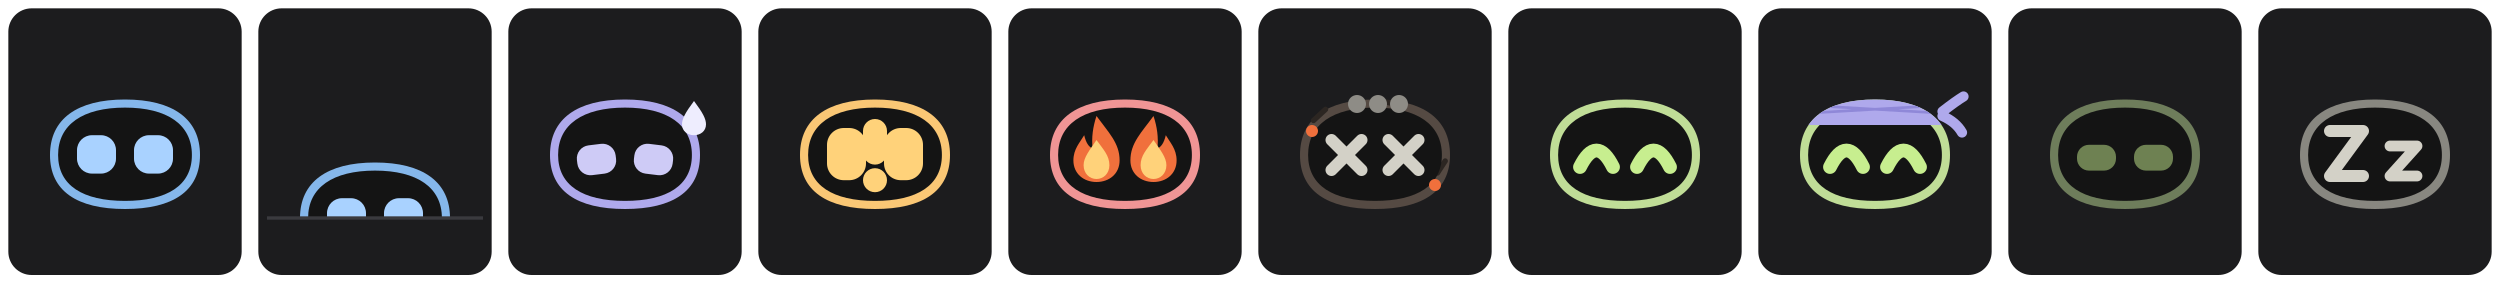
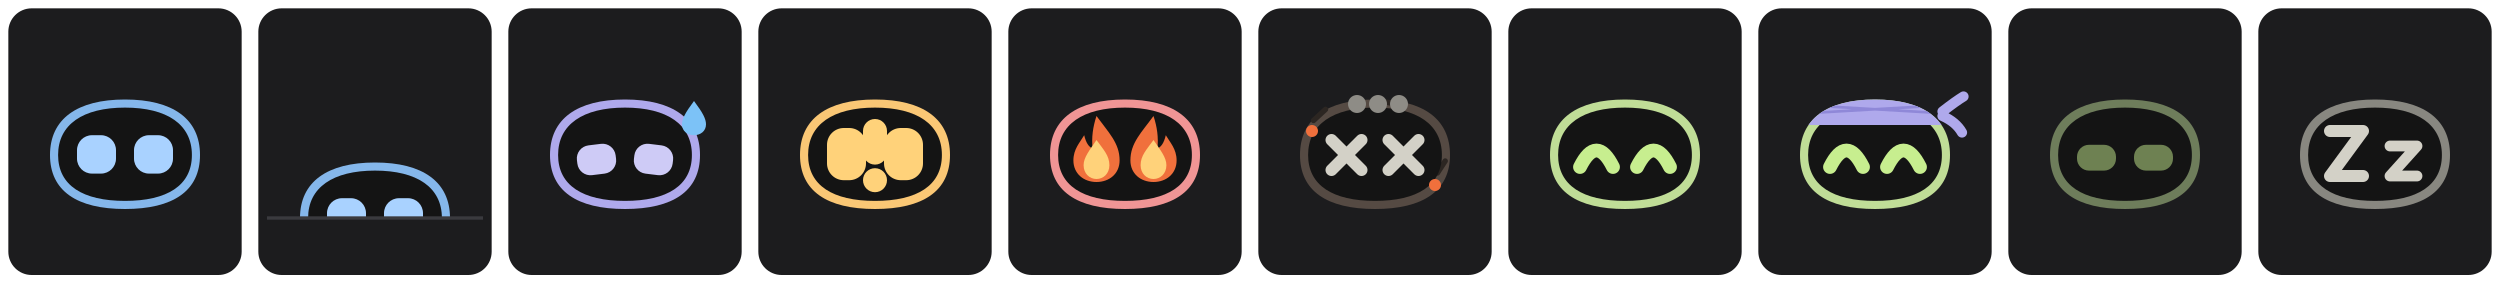
<svg xmlns="http://www.w3.org/2000/svg" width="1500" height="170" viewBox="0 0 1500 170">
  <style>
.a{transform-box:fill-box;transform-origin:center}
@keyframes scan{0%,100%{transform:translateX(-3px)}50%{transform:translateX(3px)}}
@keyframes shake{0%,100%{transform:translateY(0) rotate(0)}25%{transform:translateY(-3px) rotate(-5deg)}75%{transform:translateY(-3px) rotate(5deg)}}
@keyframes altA{0%,44%{opacity:1}50%,94%{opacity:0}100%{opacity:1}}
@keyframes altB{0%,44%{opacity:0}50%,94%{opacity:1}100%{opacity:0}}
@keyframes hop{0%,60%,100%{transform:translateY(0)}30%{transform:translateY(-5px)}}
@keyframes blink{0%,88%,100%{transform:scaleY(1)}94%{transform:scaleY(.1)}}
@keyframes breathe{0%,100%{transform:translateY(0)}50%{transform:translateY(1.5px)}}
@keyframes z1{0%,100%{opacity:1}50%{opacity:.35}}
@keyframes z2{0%,100%{opacity:.35}50%{opacity:1}}
@keyframes droop{0%,100%{transform:scaleY(1)}50%{transform:scaleY(.9)}}
@keyframes peek{0%,38%{transform:translateY(0)}48%,68%{transform:translateY(-4.5px)}78%,100%{transform:translateY(0)}}
@keyframes scan26{0%,100%{transform:translateX(-2.6px)}50%{transform:translateX(2.6px)}}
@keyframes blink2{0%,89.9%{transform:scaleY(1)}90%,94%{transform:scaleY(.1)}94.1%,100%{transform:scaleY(1)}}
@keyframes panic{0%,100%{transform:translateX(0) rotate(4deg)}25%{transform:translateX(1.4px) rotate(0)}50%{transform:translateX(0) rotate(-4deg)}75%{transform:translateX(-1.4px) rotate(0)}}
@keyframes flicker{0%,100%{transform:scaleY(1.02) skewX(5deg)}25%{transform:scaleY(1.12) skewX(0)}50%{transform:scaleY(1.02) skewX(-5deg)}75%{transform:scaleY(.92) skewX(0)}}
@keyframes core{0%,100%{transform:scaleY(.975)}25%{transform:scaleY(1.15)}75%{transform:scaleY(.8)}}
@keyframes slump{0%,100%{transform:rotate(-5deg)}25%{transform:rotate(-4deg)}75%{transform:rotate(-6deg)}}
@keyframes ember{0%,100%{opacity:.25}50%{opacity:1}}
@keyframes smoke{0%{transform:translate(0,0) scale(.6);opacity:0}50%{opacity:.7}100%{transform:translate(3px,-16px) scale(1.4);opacity:0}}
@keyframes drop{0%{transform:translateY(-2px);opacity:0}20%,80%{opacity:1}100%{transform:translateY(9px);opacity:0}}
.scan{animation:scan 1.3s ease-in-out infinite}.slow{animation:scan 4s ease-in-out infinite}
.shake{animation:shake .9s ease-in-out infinite}
.altA{animation:altA 1.6s steps(1,end) infinite}.altB{animation:altB 1.6s steps(1,end) infinite}
.hop{animation:hop 1.5s ease-in-out infinite}.blink{animation:blink 5s ease-in-out infinite}
.breathe{animation:breathe 3.2s ease-in-out infinite}
.z1{animation:z1 2.4s ease-in-out infinite}.z2{animation:z2 2.4s ease-in-out infinite}
.droop{animation:droop 2.6s ease-in-out infinite}.drop{animation:drop 1.6s ease-in infinite}
.peek{animation:peek 5s ease-in-out infinite}.slow2{animation:scan26 4s ease-in-out infinite}.blink2{animation:blink2 5s linear infinite}
.panic{animation:panic .32s ease-in-out infinite}.flame,.core,.smoke{transform-box:fill-box;transform-origin:50% 100%}.smoke{transform-origin:center}.flame{animation:flicker .42s ease-in-out infinite}.flameR{animation-delay:-.21s}.core{animation:core .3s ease-in-out infinite}.coreR{animation-delay:-.15s}.slump{animation:slump 3s ease-in-out infinite}.ember{animation:ember 1.4s ease-in-out infinite}.ember2{animation-delay:-.7s}.smoke{animation:smoke 2.6s linear infinite}.smoke2{animation-delay:-.867s}.smoke3{animation-delay:-1.733s}
 text{font-family:-apple-system, BlinkMacSystemFont, 'Segoe UI', Helvetica, Arial, sans-serif}</style>
  <rect x="5" y="5" width="140" height="160" rx="14" fill="#1c1c1e" />
  <g transform="translate(21 48) scale(1.8)">
    <g>
      <path d="M30 6.5 C46 6.5 55 13 55 25 C55 37 46 43 30 43 C14 43 5 37 5 25 C5 13 14 6.5 30 6.5 Z" fill="#85B7EB" />
      <path d="M30 9.2 C44 9.2 52.3 14.8 52.3 25 C52.3 35.2 44 40.3 30 40.3 C16 40.3 7.7 35.2 7.7 25 C7.7 14.8 16 9.2 30 9.2 Z" fill="#141414" />
      <g class="scan a">
        <rect x="14" y="18.4" width="13" height="12.8" rx="5" fill="#A9D2FF" />
        <rect x="33" y="18.4" width="13" height="12.8" rx="5" fill="#A9D2FF" />
      </g>
    </g>
  </g>
  <rect x="155" y="5" width="140" height="160" rx="14" fill="#1c1c1e" />
  <g transform="translate(171 48) scale(1.8)">
    <defs>
      <clipPath id="corte">
        <rect x="0" y="0" width="60" height="46" />
      </clipPath>
    </defs>
    <g clip-path="url(#corte)">
      <g transform="translate(0 21)">
        <g class="peek">
          <path d="M30 6.5 C46 6.5 55 13 55 25 C55 37 46 43 30 43 C14 43 5 37 5 25 C5 13 14 6.5 30 6.5 Z" fill="#85B7EB" />
          <path d="M30 9.2 C44 9.2 52.3 14.8 52.3 25 C52.3 35.2 44 40.3 30 40.3 C16 40.3 7.7 35.2 7.7 25 C7.7 14.8 16 9.2 30 9.2 Z" fill="#141414" />
          <g class="slow2 a">
            <g class="blink2 a">
              <rect x="14" y="18.4" width="13" height="12.8" rx="5" fill="#A9D2FF" />
              <rect x="33" y="18.4" width="13" height="12.8" rx="5" fill="#A9D2FF" />
            </g>
          </g>
        </g>
      </g>
    </g>
    <line x1="-6" y1="46" x2="66" y2="46" stroke="#3A3A3E" stroke-width="2" vector-effect="non-scaling-stroke" />
  </g>
  <rect x="305" y="5" width="140" height="160" rx="14" fill="#1c1c1e" />
  <g transform="translate(321 48) scale(1.8)">
    <g>
      <path d="M30 6.5 C46 6.5 55 13 55 25 C55 37 46 43 30 43 C14 43 5 37 5 25 C5 13 14 6.5 30 6.5 Z" fill="#AFA9EC" />
      <path d="M30 9.2 C44 9.2 52.3 14.8 52.3 25 C52.3 35.2 44 40.3 30 40.3 C16 40.3 7.7 35.2 7.7 25 C7.7 14.8 16 9.2 30 9.2 Z" fill="#141414" />
      <g class="scan a">
        <g transform="translate(20.5 26.5) rotate(-7)">
          <rect class="droop a" x="-6.5" y="-5" width="13" height="10" rx="4.4" fill="#CECBF6" />
        </g>
        <g transform="translate(39.5 26.5) rotate(7)">
          <rect class="droop a" x="-6.5" y="-5" width="13" height="10" rx="4.4" fill="#CECBF6" />
        </g>
      </g>
-       <path class="drop" d="M53 7 C56 11 57 13 57 14.8 C57 17 55.2 18.4 53 18.4 C50.8 18.4 49 17 49 14.8 C49 13 50 11 53 7 Z" fill="#EEEDFE" />
+       <path class="drop" d="M53 7 C56 11 57 13 57 14.8 C57 17 55.2 18.4 53 18.4 C50.8 18.4 49 17 49 14.8 C49 13 50 11 53 7 Z" fill="#7CC2F7" />
    </g>
  </g>
  <rect x="455" y="5" width="140" height="160" rx="14" fill="#1c1c1e" />
  <g transform="translate(471 48) scale(1.8)">
    <g>
      <g class="shake a">
        <path d="M30 6.5 C46 6.5 55 13 55 25 C55 37 46 43 30 43 C14 43 5 37 5 25 C5 13 14 6.5 30 6.5 Z" fill="#FAC775" />
        <path d="M30 9.2 C44 9.2 52.3 14.8 52.3 25 C52.3 35.2 44 40.3 30 40.3 C16 40.3 7.7 35.2 7.7 25 C7.7 14.8 16 9.2 30 9.2 Z" fill="#141414" />
        <g class="altA" fill="#FFD27A">
          <rect x="14" y="16" width="13" height="17.4" rx="5.6" />
          <rect x="33" y="16" width="13" height="17.4" rx="5.6" />
        </g>
        <g class="altB" fill="#FFD27A">
          <rect x="26" y="13" width="8" height="15.2" rx="4" />
          <circle cx="30" cy="33.4" r="4" />
        </g>
      </g>
    </g>
  </g>
  <rect x="605" y="5" width="140" height="160" rx="14" fill="#1c1c1e" />
  <g transform="translate(621 48) scale(1.8)">
    <g class="panic a">
      <path d="M30 6.5 C46 6.5 55 13 55 25 C55 37 46 43 30 43 C14 43 5 37 5 25 C5 13 14 6.5 30 6.5 Z" fill="#F09595" />
      <path d="M30 9.2 C44 9.2 52.3 14.8 52.3 25 C52.3 35.2 44 40.3 30 40.3 C16 40.3 7.7 35.2 7.7 25 C7.7 14.8 16 9.2 30 9.2 Z" fill="#141414" />
      <g class="flame">
        <path d="M20.5 12 C24.5 17.5 28.2 21 28.2 26.8 C28.2 31.2 24.8 34 20.5 34 C16.2 34 12.8 31.2 12.8 26.8 C12.8 23 15 20.8 16.4 18.4 C17 21 18 22.4 19.2 22.8 C18.8 19.2 19.3 15.6 20.5 12 Z" fill="#F0703C" />
        <path class="core" d="M20.5 20 C22.8 23.2 24.8 25.2 24.8 28.4 C24.8 31.2 22.8 33 20.5 33 C18.2 33 16.2 31.2 16.2 28.4 C16.2 25.8 18.2 23.4 20.5 20 Z" fill="#FFD27A" />
      </g>
      <g class="flame flameR">
        <path d="M39.5 12 C40.7 15.6 41.2 19.2 40.8 22.8 C42 22.4 43 21 43.6 18.4 C45 20.8 47.2 23 47.2 26.8 C47.2 31.2 43.8 34 39.5 34 C35.2 34 31.8 31.2 31.8 26.8 C31.8 21 35.5 17.5 39.5 12 Z" fill="#F0703C" />
        <path class="core coreR" d="M39.5 20 C41.8 23.4 43.8 25.8 43.8 28.4 C43.8 31.2 41.8 33 39.5 33 C37.2 33 35.2 31.2 35.2 28.4 C35.2 25.2 37.2 23.2 39.5 20 Z" fill="#FFD27A" />
      </g>
    </g>
  </g>
  <rect x="755" y="5" width="140" height="160" rx="14" fill="#1c1c1e" />
  <g transform="translate(771 48) scale(1.8)">
    <g transform="translate(30 25)">
      <g class="slump">
        <g transform="translate(-30 -25)">
          <path d="M30 6.5 C46 6.5 55 13 55 25 C55 37 46 43 30 43 C14 43 5 37 5 25 C5 13 14 6.5 30 6.5 Z" fill="#554A43" />
          <g stroke="#2C2622" stroke-width="1.8" stroke-linecap="round">
            <line x1="9.5" y1="13.5" x2="13.5" y2="9.8" />
            <line x1="33" y1="7.2" x2="38.5" y2="8.4" />
            <line x1="50.8" y1="31" x2="53.4" y2="27" />
          </g>
          <path d="M30 9.2 C44 9.2 52.3 14.8 52.3 25 C52.3 35.2 44 40.3 30 40.3 C16 40.3 7.7 35.2 7.7 25 C7.7 14.8 16 9.2 30 9.2 Z" fill="#141414" />
          <g stroke="#D3D1C7" stroke-width="4" stroke-linecap="round">
            <line x1="15.5" y1="20" x2="25.5" y2="30" />
            <line x1="25.5" y1="20" x2="15.5" y2="30" />
            <line x1="34.5" y1="20" x2="44.5" y2="30" />
            <line x1="44.5" y1="20" x2="34.5" y2="30" />
          </g>
          <circle class="ember" cx="9" cy="17" r="2" fill="#F0703C" />
          <circle class="ember ember2" cx="50" cy="35" r="2" fill="#F0703C" />
          <circle class="smoke" cx="24" cy="8" r="3" fill="#8E8C86" />
          <circle class="smoke smoke2" cx="38" cy="8" r="3" fill="#8E8C86" />
          <circle class="smoke smoke3" cx="31" cy="8" r="3" fill="#8E8C86" />
        </g>
      </g>
    </g>
  </g>
  <rect x="905" y="5" width="140" height="160" rx="14" fill="#1c1c1e" />
  <g transform="translate(921 48) scale(1.8)">
    <g>
      <g class="hop a">
        <path d="M30 6.5 C46 6.5 55 13 55 25 C55 37 46 43 30 43 C14 43 5 37 5 25 C5 13 14 6.5 30 6.5 Z" fill="#C0DD97" />
        <path d="M30 9.2 C44 9.2 52.3 14.8 52.3 25 C52.3 35.2 44 40.3 30 40.3 C16 40.3 7.7 35.2 7.7 25 C7.7 14.8 16 9.2 30 9.2 Z" fill="#141414" />
        <g fill="none" stroke="#C7EE8F" stroke-width="4.6" stroke-linecap="round">
          <path d="M15 29 Q20.5 18 26 29" />
          <path d="M34 29 Q39.5 18 45 29" />
        </g>
      </g>
    </g>
  </g>
  <rect x="1055" y="5" width="140" height="160" rx="14" fill="#1c1c1e" />
  <g transform="translate(1071 48) scale(1.8)">
    <g>
      <g class="hop a">
        <path d="M30 6.5 C46 6.5 55 13 55 25 C55 37 46 43 30 43 C14 43 5 37 5 25 C5 13 14 6.5 30 6.5 Z" fill="#C0DD97" />
        <path d="M30 9.2 C44 9.2 52.3 14.8 52.3 25 C52.3 35.2 44 40.3 30 40.3 C16 40.3 7.7 35.2 7.7 25 C7.7 14.8 16 9.2 30 9.2 Z" fill="#141414" />
        <clipPath id="headband">
          <path d="M30 6.5 C46 6.5 55 13 55 25 C55 37 46 43 30 43 C14 43 5 37 5 25 C5 13 14 6.5 30 6.5 Z" />
        </clipPath>
        <g clip-path="url(#headband)">
          <rect x="0" y="4" width="60" height="11" fill="#AFA9EC" />
          <path d="M0 8 L60 11.5 M0 11.5 L60 8" stroke="#8F88D8" stroke-width=".9" />
        </g>
        <path d="M52.5 10.5 Q57 7 59.5 5.5 M52.5 12 Q57 14 59 17.5" fill="none" stroke="#AFA9EC" stroke-width="3.4" stroke-linecap="round" />
        <g fill="none" stroke="#C7EE8F" stroke-width="4.6" stroke-linecap="round">
          <path d="M15 29 Q20.5 18 26 29" />
          <path d="M34 29 Q39.5 18 45 29" />
        </g>
      </g>
    </g>
  </g>
  <rect x="1205" y="5" width="140" height="160" rx="14" fill="#1c1c1e" />
  <g transform="translate(1221 48) scale(1.8)">
    <g>
      <path d="M30 6.5 C46 6.5 55 13 55 25 C55 37 46 43 30 43 C14 43 5 37 5 25 C5 13 14 6.5 30 6.5 Z" fill="#C0DD97" opacity="0.5" />
      <path d="M30 9.2 C44 9.2 52.3 14.8 52.3 25 C52.3 35.2 44 40.3 30 40.3 C16 40.3 7.7 35.2 7.7 25 C7.7 14.8 16 9.2 30 9.2 Z" fill="#141414" />
      <g class="blink a">
        <rect x="14" y="21.6" width="13" height="8.6" rx="4" fill="#C7EE8F" opacity=".5" />
        <rect x="33" y="21.6" width="13" height="8.6" rx="4" fill="#C7EE8F" opacity=".5" />
      </g>
    </g>
  </g>
  <rect x="1355" y="5" width="140" height="160" rx="14" fill="#1c1c1e" />
  <g transform="translate(1371 48) scale(1.8)">
    <g>
      <g class="breathe a">
        <path d="M30 6.5 C46 6.5 55 13 55 25 C55 37 46 43 30 43 C14 43 5 37 5 25 C5 13 14 6.5 30 6.5 Z" fill="#888780" />
        <path d="M30 9.2 C44 9.2 52.3 14.8 52.3 25 C52.3 35.2 44 40.3 30 40.3 C16 40.3 7.7 35.2 7.7 25 C7.7 14.8 16 9.2 30 9.2 Z" fill="#141414" />
        <polyline class="z1" points="15,17 26,17 15,32 26,32" fill="none" stroke="#D3D1C7" stroke-width="4" stroke-linecap="round" stroke-linejoin="round" />
        <polyline class="z2" points="35,22 44,22 35,32 44,32" fill="none" stroke="#D3D1C7" stroke-width="3.6" stroke-linecap="round" stroke-linejoin="round" />
      </g>
    </g>
  </g>
</svg>
